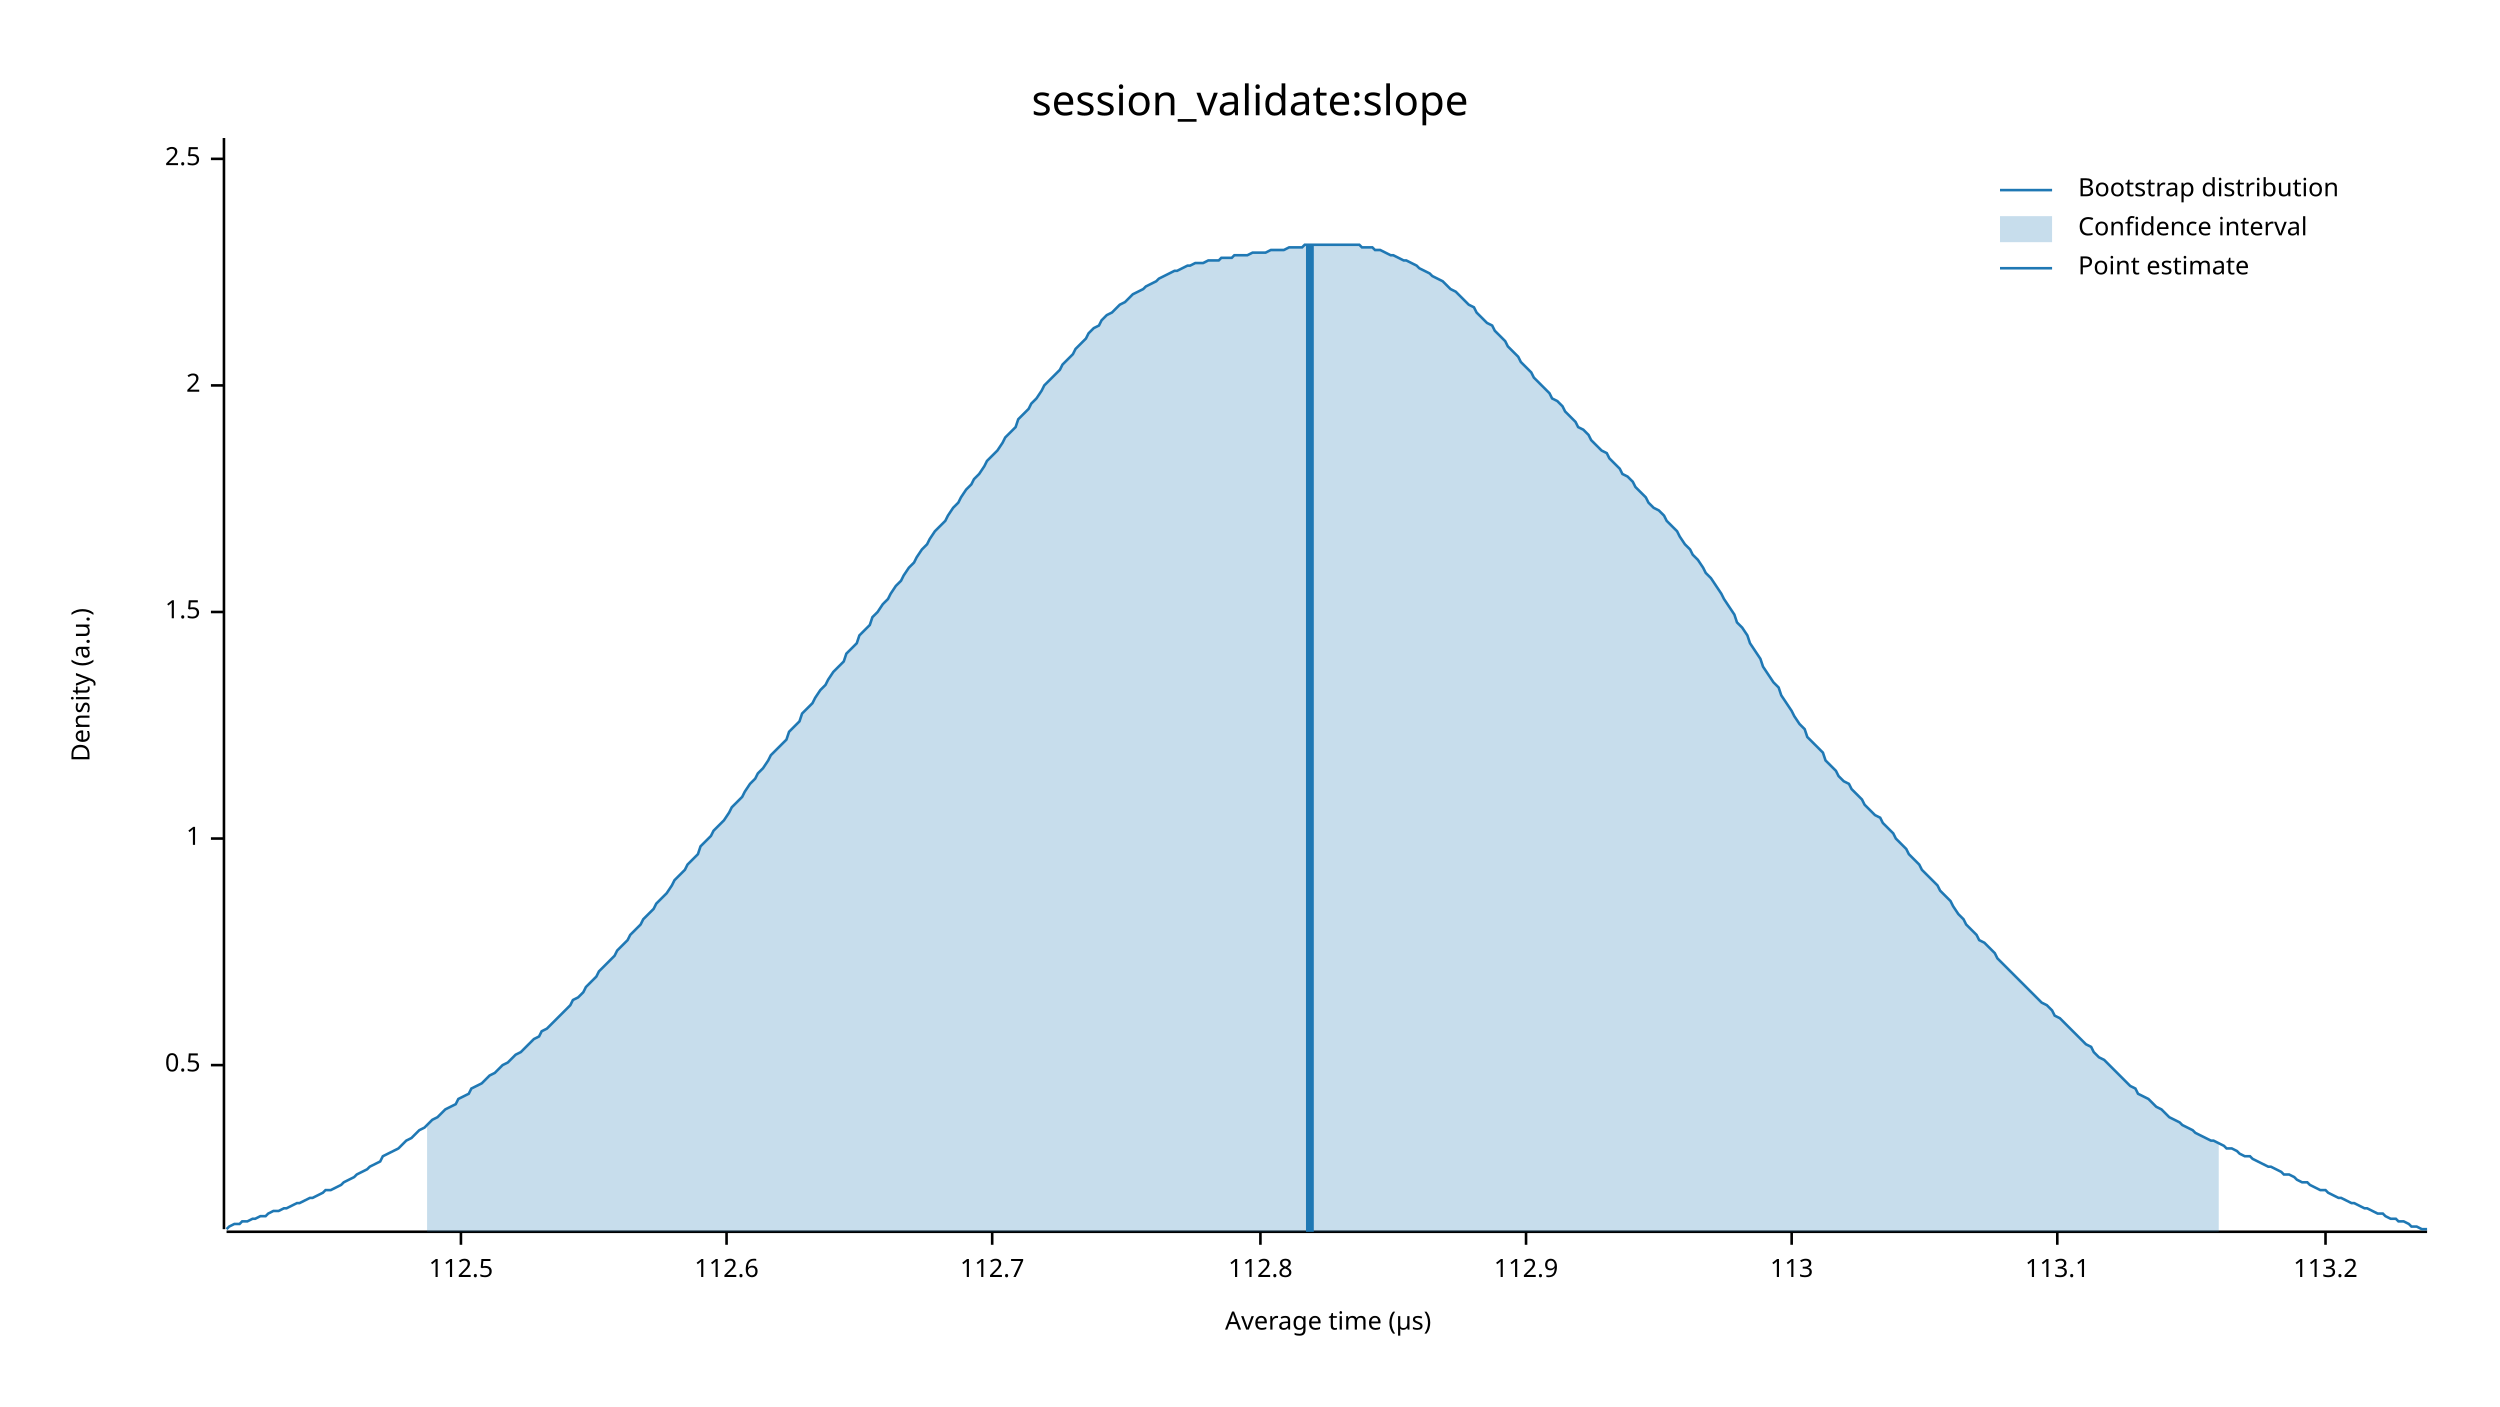
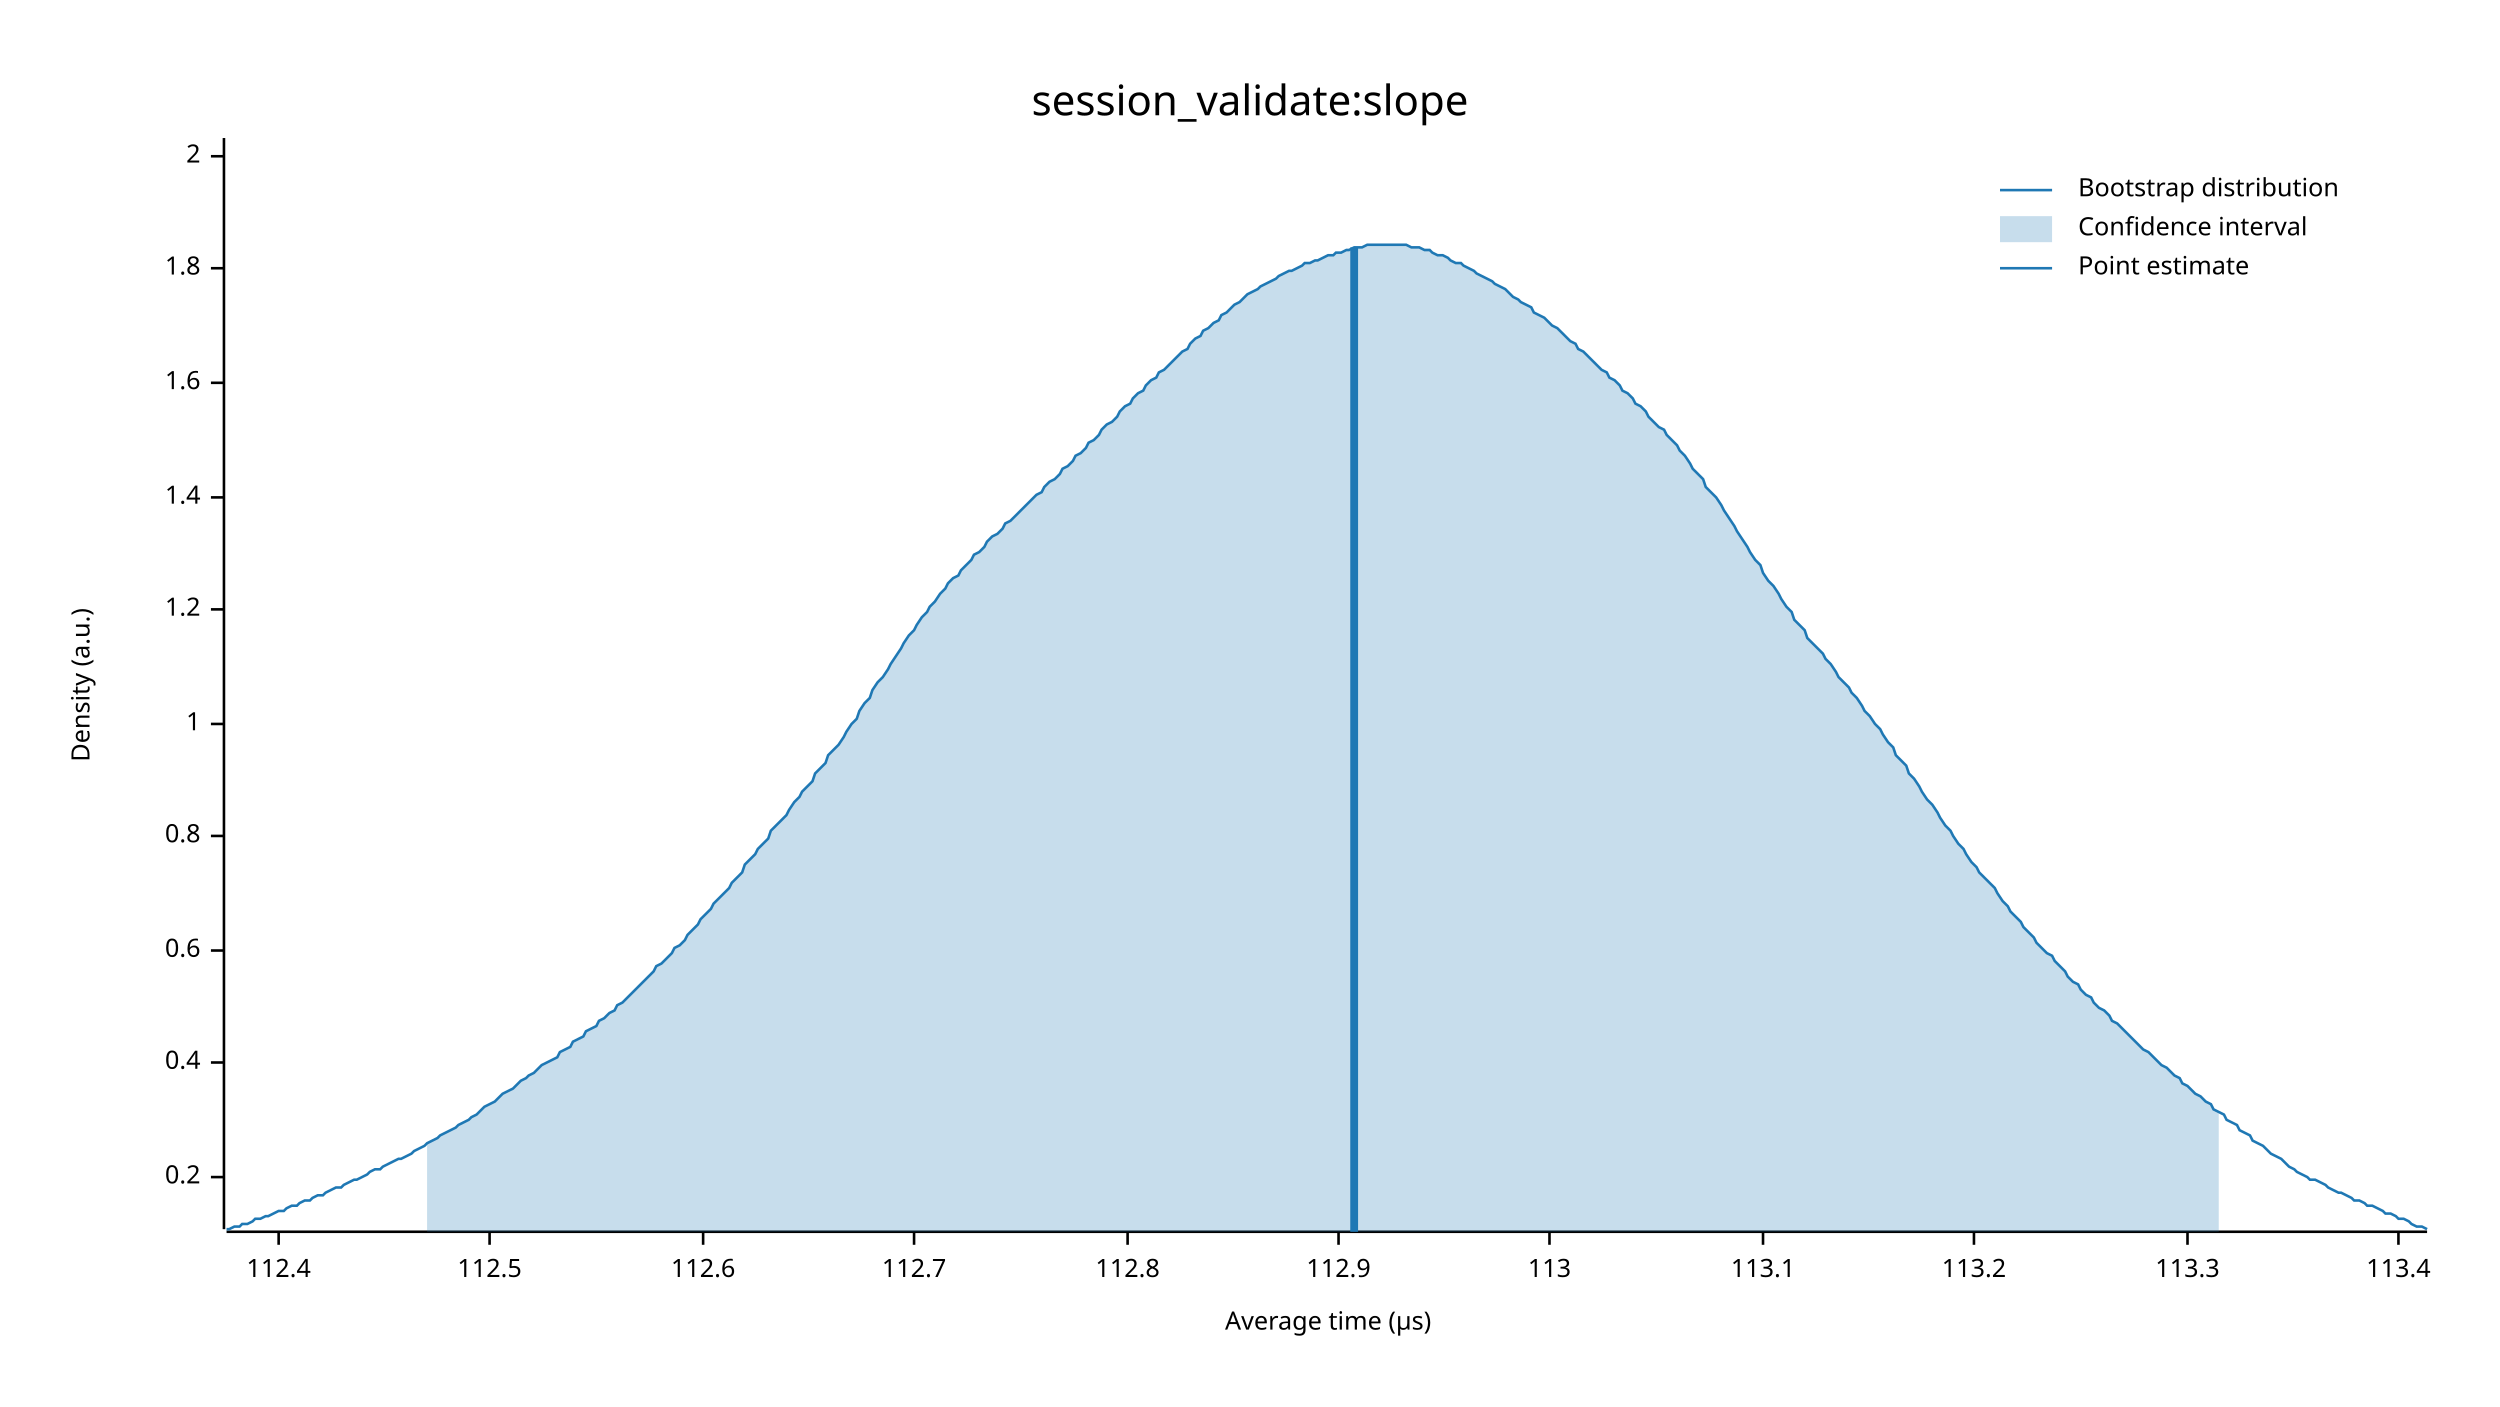
<svg xmlns="http://www.w3.org/2000/svg" width="960" height="540" viewBox="0 0 960 540">
  <text x="480" y="32" dy="0.76em" text-anchor="middle" font-family="sans-serif" font-size="16.129" opacity="1" fill="#000000">
session_validate:slope
</text>
  <text x="27" y="263" dy="0.76em" text-anchor="middle" font-family="sans-serif" font-size="9.677" opacity="1" fill="#000000" transform="rotate(270, 27, 263)">
Density (a.u.)
</text>
  <text x="510" y="513" dy="-0.5ex" text-anchor="middle" font-family="sans-serif" font-size="9.677" opacity="1" fill="#000000">
Average time (µs)
</text>
  <polyline fill="none" opacity="1" stroke="#000000" stroke-width="1" points="86,53 86,472 " />
-   <text x="77" y="409" dy="0.5ex" text-anchor="end" font-family="sans-serif" font-size="9.677" opacity="1" fill="#000000">
- 0.5
+   <text x="77" y="452" dy="0.5ex" text-anchor="end" font-family="sans-serif" font-size="9.677" opacity="1" fill="#000000">
+ 0.2
</text>
-   <polyline fill="none" opacity="1" stroke="#000000" stroke-width="1" points="81,409 86,409 " />
-   <text x="77" y="322" dy="0.5ex" text-anchor="end" font-family="sans-serif" font-size="9.677" opacity="1" fill="#000000">
+   <polyline fill="none" opacity="1" stroke="#000000" stroke-width="1" points="81,452 86,452 " />
+   <text x="77" y="408" dy="0.5ex" text-anchor="end" font-family="sans-serif" font-size="9.677" opacity="1" fill="#000000">
+ 0.4
+ </text>
+   <polyline fill="none" opacity="1" stroke="#000000" stroke-width="1" points="81,408 86,408 " />
+   <text x="77" y="365" dy="0.5ex" text-anchor="end" font-family="sans-serif" font-size="9.677" opacity="1" fill="#000000">
+ 0.6
+ </text>
+   <polyline fill="none" opacity="1" stroke="#000000" stroke-width="1" points="81,365 86,365 " />
+   <text x="77" y="321" dy="0.5ex" text-anchor="end" font-family="sans-serif" font-size="9.677" opacity="1" fill="#000000">
+ 0.8
+ </text>
+   <polyline fill="none" opacity="1" stroke="#000000" stroke-width="1" points="81,321 86,321 " />
+   <text x="77" y="278" dy="0.5ex" text-anchor="end" font-family="sans-serif" font-size="9.677" opacity="1" fill="#000000">
1
</text>
-   <polyline fill="none" opacity="1" stroke="#000000" stroke-width="1" points="81,322 86,322 " />
-   <text x="77" y="235" dy="0.5ex" text-anchor="end" font-family="sans-serif" font-size="9.677" opacity="1" fill="#000000">
- 1.5
+   <polyline fill="none" opacity="1" stroke="#000000" stroke-width="1" points="81,278 86,278 " />
+   <text x="77" y="234" dy="0.5ex" text-anchor="end" font-family="sans-serif" font-size="9.677" opacity="1" fill="#000000">
+ 1.2
</text>
-   <polyline fill="none" opacity="1" stroke="#000000" stroke-width="1" points="81,235 86,235 " />
-   <text x="77" y="148" dy="0.5ex" text-anchor="end" font-family="sans-serif" font-size="9.677" opacity="1" fill="#000000">
+   <polyline fill="none" opacity="1" stroke="#000000" stroke-width="1" points="81,234 86,234 " />
+   <text x="77" y="191" dy="0.5ex" text-anchor="end" font-family="sans-serif" font-size="9.677" opacity="1" fill="#000000">
+ 1.4
+ </text>
+   <polyline fill="none" opacity="1" stroke="#000000" stroke-width="1" points="81,191 86,191 " />
+   <text x="77" y="147" dy="0.5ex" text-anchor="end" font-family="sans-serif" font-size="9.677" opacity="1" fill="#000000">
+ 1.6
+ </text>
+   <polyline fill="none" opacity="1" stroke="#000000" stroke-width="1" points="81,147 86,147 " />
+   <text x="77" y="103" dy="0.5ex" text-anchor="end" font-family="sans-serif" font-size="9.677" opacity="1" fill="#000000">
+ 1.8
+ </text>
+   <polyline fill="none" opacity="1" stroke="#000000" stroke-width="1" points="81,103 86,103 " />
+   <text x="77" y="60" dy="0.5ex" text-anchor="end" font-family="sans-serif" font-size="9.677" opacity="1" fill="#000000">
2
</text>
-   <polyline fill="none" opacity="1" stroke="#000000" stroke-width="1" points="81,148 86,148 " />
-   <text x="77" y="61" dy="0.5ex" text-anchor="end" font-family="sans-serif" font-size="9.677" opacity="1" fill="#000000">
- 2.5
+   <polyline fill="none" opacity="1" stroke="#000000" stroke-width="1" points="81,60 86,60 " />
+   <polyline fill="none" opacity="1" stroke="#000000" stroke-width="1" points="87,473 932,473 " />
+   <text x="107" y="483" dy="0.76em" text-anchor="middle" font-family="sans-serif" font-size="9.677" opacity="1" fill="#000000">
+ 112.4
</text>
-   <polyline fill="none" opacity="1" stroke="#000000" stroke-width="1" points="81,61 86,61 " />
-   <polyline fill="none" opacity="1" stroke="#000000" stroke-width="1" points="87,473 932,473 " />
-   <text x="177" y="483" dy="0.76em" text-anchor="middle" font-family="sans-serif" font-size="9.677" opacity="1" fill="#000000">
+   <polyline fill="none" opacity="1" stroke="#000000" stroke-width="1" points="107,473 107,478 " />
+   <text x="188" y="483" dy="0.76em" text-anchor="middle" font-family="sans-serif" font-size="9.677" opacity="1" fill="#000000">
112.5
</text>
-   <polyline fill="none" opacity="1" stroke="#000000" stroke-width="1" points="177,473 177,478 " />
-   <text x="279" y="483" dy="0.76em" text-anchor="middle" font-family="sans-serif" font-size="9.677" opacity="1" fill="#000000">
+   <polyline fill="none" opacity="1" stroke="#000000" stroke-width="1" points="188,473 188,478 " />
+   <text x="270" y="483" dy="0.76em" text-anchor="middle" font-family="sans-serif" font-size="9.677" opacity="1" fill="#000000">
112.6
</text>
-   <polyline fill="none" opacity="1" stroke="#000000" stroke-width="1" points="279,473 279,478 " />
-   <text x="381" y="483" dy="0.76em" text-anchor="middle" font-family="sans-serif" font-size="9.677" opacity="1" fill="#000000">
+   <polyline fill="none" opacity="1" stroke="#000000" stroke-width="1" points="270,473 270,478 " />
+   <text x="351" y="483" dy="0.76em" text-anchor="middle" font-family="sans-serif" font-size="9.677" opacity="1" fill="#000000">
112.7
</text>
-   <polyline fill="none" opacity="1" stroke="#000000" stroke-width="1" points="381,473 381,478 " />
-   <text x="484" y="483" dy="0.76em" text-anchor="middle" font-family="sans-serif" font-size="9.677" opacity="1" fill="#000000">
+   <polyline fill="none" opacity="1" stroke="#000000" stroke-width="1" points="351,473 351,478 " />
+   <text x="433" y="483" dy="0.76em" text-anchor="middle" font-family="sans-serif" font-size="9.677" opacity="1" fill="#000000">
112.8
</text>
-   <polyline fill="none" opacity="1" stroke="#000000" stroke-width="1" points="484,473 484,478 " />
-   <text x="586" y="483" dy="0.76em" text-anchor="middle" font-family="sans-serif" font-size="9.677" opacity="1" fill="#000000">
+   <polyline fill="none" opacity="1" stroke="#000000" stroke-width="1" points="433,473 433,478 " />
+   <text x="514" y="483" dy="0.76em" text-anchor="middle" font-family="sans-serif" font-size="9.677" opacity="1" fill="#000000">
112.9
</text>
-   <polyline fill="none" opacity="1" stroke="#000000" stroke-width="1" points="586,473 586,478 " />
-   <text x="688" y="483" dy="0.76em" text-anchor="middle" font-family="sans-serif" font-size="9.677" opacity="1" fill="#000000">
+   <polyline fill="none" opacity="1" stroke="#000000" stroke-width="1" points="514,473 514,478 " />
+   <text x="595" y="483" dy="0.76em" text-anchor="middle" font-family="sans-serif" font-size="9.677" opacity="1" fill="#000000">
113
</text>
-   <polyline fill="none" opacity="1" stroke="#000000" stroke-width="1" points="688,473 688,478 " />
-   <text x="790" y="483" dy="0.76em" text-anchor="middle" font-family="sans-serif" font-size="9.677" opacity="1" fill="#000000">
+   <polyline fill="none" opacity="1" stroke="#000000" stroke-width="1" points="595,473 595,478 " />
+   <text x="677" y="483" dy="0.76em" text-anchor="middle" font-family="sans-serif" font-size="9.677" opacity="1" fill="#000000">
113.1
</text>
-   <polyline fill="none" opacity="1" stroke="#000000" stroke-width="1" points="790,473 790,478 " />
-   <text x="893" y="483" dy="0.76em" text-anchor="middle" font-family="sans-serif" font-size="9.677" opacity="1" fill="#000000">
+   <polyline fill="none" opacity="1" stroke="#000000" stroke-width="1" points="677,473 677,478 " />
+   <text x="758" y="483" dy="0.76em" text-anchor="middle" font-family="sans-serif" font-size="9.677" opacity="1" fill="#000000">
113.2
</text>
-   <polyline fill="none" opacity="1" stroke="#000000" stroke-width="1" points="893,473 893,478 " />
-   <polyline fill="none" opacity="1" stroke="#1F78B4" stroke-width="1" points="87,472 88,471 90,470 92,470 93,469 95,469 97,468 98,468 100,467 102,467 103,466 105,465 107,465 109,464 110,464 112,463 114,462 115,462 117,461 119,460 120,460 122,459 124,458 125,457 127,457 129,456 131,455 132,454 134,453 136,452 137,451 139,450 141,449 142,448 144,447 146,446 147,444 149,443 151,442 153,441 154,440 156,438 158,437 159,436 161,434 163,433 164,432 166,430 168,429 169,428 171,426 173,425 175,424 176,422 178,421 180,420 181,418 183,417 185,416 186,415 188,413 190,412 191,411 193,409 195,408 197,406 198,405 200,404 202,402 203,401 205,399 207,398 208,396 210,395 212,393 214,391 215,390 217,388 219,386 220,384 222,383 224,381 225,379 227,377 229,375 230,373 232,371 234,369 236,367 237,365 239,363 241,361 242,359 244,357 246,355 247,353 249,351 251,349 252,347 254,345 256,343 258,340 259,338 261,336 263,334 264,332 266,330 268,328 269,325 271,323 273,321 274,319 276,317 278,315 280,312 281,310 283,308 285,306 286,304 288,301 290,299 291,297 293,295 295,292 296,290 298,288 300,286 302,284 303,281 305,279 307,277 308,274 310,272 312,270 313,268 315,265 317,263 318,261 320,258 322,256 324,254 325,251 327,249 329,247 330,244 332,242 334,240 335,237 337,235 339,232 341,230 342,228 344,225 346,223 347,221 349,218 351,216 352,214 354,211 356,209 357,207 359,204 361,202 363,200 364,198 366,195 368,193 369,191 371,188 373,186 374,184 376,182 378,179 379,177 381,175 383,173 385,170 386,168 388,166 390,164 391,161 393,159 395,157 396,155 398,153 400,150 401,148 403,146 405,144 407,142 408,140 410,138 412,136 413,134 415,132 417,130 418,128 420,126 422,125 423,123 425,121 427,120 429,118 430,117 432,116 434,114 435,113 437,112 439,111 440,110 442,109 444,108 445,107 447,106 449,105 451,104 452,104 454,103 456,102 457,102 459,101 461,101 462,101 464,100 466,100 468,100 469,99 471,99 473,99 474,98 476,98 478,98 479,98 481,97 483,97 484,97 486,97 488,96 490,96 491,96 493,96 495,95 496,95 498,95 500,95 501,94 503,94 505,94 506,94 508,94 510,94 512,94 513,94 515,94 517,94 518,94 520,94 522,94 523,95 525,95 527,95 528,96 530,96 532,97 534,98 535,98 537,99 539,100 540,100 542,101 544,102 545,103 547,104 549,105 550,106 552,107 554,108 556,110 557,111 559,112 561,114 562,115 564,117 566,118 567,120 569,122 571,124 573,125 574,127 576,129 578,131 579,133 581,135 583,137 584,139 586,141 588,143 589,145 591,147 593,149 595,151 596,153 598,154 600,156 601,158 603,160 605,162 606,164 608,165 610,167 611,169 613,171 615,173 617,174 618,176 620,178 622,180 623,182 625,183 627,185 628,187 630,189 632,191 633,193 635,195 637,196 639,198 640,200 642,202 644,204 645,206 647,209 649,211 650,213 652,215 654,218 655,220 657,222 659,225 661,228 662,230 664,233 666,236 667,239 669,241 671,244 672,247 674,250 676,253 677,256 679,259 681,262 683,264 684,267 686,270 688,273 689,275 691,278 693,280 694,283 696,285 698,287 700,289 701,292 703,294 705,296 706,298 708,300 710,301 711,303 713,305 715,307 716,309 718,311 720,313 722,314 723,316 725,318 727,320 728,322 730,324 732,326 733,328 735,330 737,332 738,334 740,336 742,338 744,340 745,342 747,344 749,346 750,348 752,351 754,353 755,355 757,357 759,359 760,361 762,362 764,364 766,366 767,368 769,370 771,372 772,373 774,375 776,377 777,378 779,380 781,382 782,383 784,385 786,386 788,388 789,390 791,391 793,393 794,394 796,396 798,398 799,399 801,401 803,402 804,404 806,406 808,407 810,409 811,410 813,412 815,414 816,415 818,417 820,418 821,420 823,421 825,422 827,424 828,425 830,426 832,428 833,429 835,430 837,431 838,432 840,433 842,434 843,435 845,436 847,437 849,438 850,438 852,439 854,440 855,441 857,441 859,442 860,443 862,444 864,444 865,445 867,446 869,447 871,448 872,448 874,449 876,450 877,451 879,451 881,452 882,453 884,454 886,454 887,455 889,456 891,457 893,457 894,458 896,459 898,460 899,460 901,461 903,462 904,462 906,463 908,464 909,464 911,465 913,466 915,466 916,467 918,468 920,468 921,469 923,469 925,470 926,471 928,471 930,472 932,472 " />
-   <polygon opacity="0.25" fill="#1F78B4" points="164,432 166,430 168,429 169,428 171,426 173,425 175,424 176,422 178,421 180,420 181,418 183,417 185,416 186,415 188,413 190,412 191,411 193,409 195,408 197,406 198,405 200,404 202,402 203,401 205,399 207,398 208,396 210,395 212,393 214,391 215,390 217,388 219,386 220,384 222,383 224,381 225,379 227,377 229,375 230,373 232,371 234,369 236,367 237,365 239,363 241,361 242,359 244,357 246,355 247,353 249,351 251,349 252,347 254,345 256,343 258,340 259,338 261,336 263,334 264,332 266,330 268,328 269,325 271,323 273,321 274,319 276,317 278,315 280,312 281,310 283,308 285,306 286,304 288,301 290,299 291,297 293,295 295,292 296,290 298,288 300,286 302,284 303,281 305,279 307,277 308,274 310,272 312,270 313,268 315,265 317,263 318,261 320,258 322,256 324,254 325,251 327,249 329,247 330,244 332,242 334,240 335,237 337,235 339,232 341,230 342,228 344,225 346,223 347,221 349,218 351,216 352,214 354,211 356,209 357,207 359,204 361,202 363,200 364,198 366,195 368,193 369,191 371,188 373,186 374,184 376,182 378,179 379,177 381,175 383,173 385,170 386,168 388,166 390,164 391,161 393,159 395,157 396,155 398,153 400,150 401,148 403,146 405,144 407,142 408,140 410,138 412,136 413,134 415,132 417,130 418,128 420,126 422,125 423,123 425,121 427,120 429,118 430,117 432,116 434,114 435,113 437,112 439,111 440,110 442,109 444,108 445,107 447,106 449,105 451,104 452,104 454,103 456,102 457,102 459,101 461,101 462,101 464,100 466,100 468,100 469,99 471,99 473,99 474,98 476,98 478,98 479,98 481,97 483,97 484,97 486,97 488,96 490,96 491,96 493,96 495,95 496,95 498,95 500,95 501,94 503,94 505,94 506,94 508,94 510,94 512,94 513,94 515,94 517,94 518,94 520,94 522,94 523,95 525,95 527,95 528,96 530,96 532,97 534,98 535,98 537,99 539,100 540,100 542,101 544,102 545,103 547,104 549,105 550,106 552,107 554,108 556,110 557,111 559,112 561,114 562,115 564,117 566,118 567,120 569,122 571,124 573,125 574,127 576,129 578,131 579,133 581,135 583,137 584,139 586,141 588,143 589,145 591,147 593,149 595,151 596,153 598,154 600,156 601,158 603,160 605,162 606,164 608,165 610,167 611,169 613,171 615,173 617,174 618,176 620,178 622,180 623,182 625,183 627,185 628,187 630,189 632,191 633,193 635,195 637,196 639,198 640,200 642,202 644,204 645,206 647,209 649,211 650,213 652,215 654,218 655,220 657,222 659,225 661,228 662,230 664,233 666,236 667,239 669,241 671,244 672,247 674,250 676,253 677,256 679,259 681,262 683,264 684,267 686,270 688,273 689,275 691,278 693,280 694,283 696,285 698,287 700,289 701,292 703,294 705,296 706,298 708,300 710,301 711,303 713,305 715,307 716,309 718,311 720,313 722,314 723,316 725,318 727,320 728,322 730,324 732,326 733,328 735,330 737,332 738,334 740,336 742,338 744,340 745,342 747,344 749,346 750,348 752,351 754,353 755,355 757,357 759,359 760,361 762,362 764,364 766,366 767,368 769,370 771,372 772,373 774,375 776,377 777,378 779,380 781,382 782,383 784,385 786,386 788,388 789,390 791,391 793,393 794,394 796,396 798,398 799,399 801,401 803,402 804,404 806,406 808,407 810,409 811,410 813,412 815,414 816,415 818,417 820,418 821,420 823,421 825,422 827,424 828,425 830,426 832,428 833,429 835,430 837,431 838,432 840,433 842,434 843,435 845,436 847,437 849,438 850,438 852,439 852,473 164,473 " />
-   <polyline fill="none" opacity="1" stroke="#1F78B4" stroke-width="3" points="503,473 503,94 " />
+   <polyline fill="none" opacity="1" stroke="#000000" stroke-width="1" points="758,473 758,478 " />
+   <text x="840" y="483" dy="0.76em" text-anchor="middle" font-family="sans-serif" font-size="9.677" opacity="1" fill="#000000">
+ 113.3
+ </text>
+   <polyline fill="none" opacity="1" stroke="#000000" stroke-width="1" points="840,473 840,478 " />
+   <text x="921" y="483" dy="0.76em" text-anchor="middle" font-family="sans-serif" font-size="9.677" opacity="1" fill="#000000">
+ 113.4
+ </text>
+   <polyline fill="none" opacity="1" stroke="#000000" stroke-width="1" points="921,473 921,478 " />
+   <polyline fill="none" opacity="1" stroke="#1F78B4" stroke-width="1" points="87,472 88,472 90,471 92,471 93,470 95,470 97,469 98,468 100,468 102,467 103,467 105,466 107,465 109,465 110,464 112,463 114,463 115,462 117,461 119,461 120,460 122,459 124,459 125,458 127,457 129,456 131,456 132,455 134,454 136,453 137,453 139,452 141,451 142,450 144,449 146,449 147,448 149,447 151,446 153,445 154,445 156,444 158,443 159,442 161,441 163,440 164,439 166,438 168,437 169,436 171,435 173,434 175,433 176,432 178,431 180,430 181,429 183,428 185,426 186,425 188,424 190,423 191,422 193,420 195,419 197,418 198,417 200,415 202,414 203,413 205,412 207,410 208,409 210,408 212,407 214,406 215,404 217,403 219,402 220,400 222,399 224,398 225,396 227,395 229,394 230,392 232,391 234,389 236,388 237,386 239,385 241,383 242,382 244,380 246,378 247,377 249,375 251,373 252,371 254,370 256,368 258,366 259,364 261,363 263,361 264,359 266,357 268,355 269,353 271,351 273,349 274,347 276,345 278,343 280,341 281,339 283,337 285,335 286,332 288,330 290,328 291,326 293,324 295,322 296,319 298,317 300,315 302,313 303,311 305,308 307,306 308,304 310,302 312,300 313,297 315,295 317,293 318,290 320,288 322,286 324,283 325,281 327,278 329,276 330,273 332,270 334,268 335,265 337,262 339,260 341,257 342,255 344,252 346,249 347,247 349,244 351,242 352,240 354,237 356,235 357,233 359,231 361,228 363,226 364,224 366,222 368,221 369,219 371,217 373,215 374,213 376,212 378,210 379,208 381,206 383,205 385,203 386,201 388,200 390,198 391,197 393,195 395,193 396,192 398,190 400,189 401,187 403,185 405,184 407,182 408,180 410,179 412,177 413,175 415,174 417,172 418,170 420,169 422,167 423,165 425,163 427,162 429,160 430,158 432,156 434,155 435,153 437,151 439,150 440,148 442,146 444,145 445,143 447,142 449,140 451,138 452,137 454,135 456,134 457,132 459,130 461,129 462,127 464,126 466,124 468,123 469,121 471,120 473,118 474,117 476,116 478,114 479,113 481,112 483,111 484,110 486,109 488,108 490,107 491,106 493,105 495,104 496,104 498,103 500,102 501,101 503,101 505,100 506,100 508,99 510,98 512,98 513,97 515,97 517,96 518,96 520,95 522,95 523,95 525,94 527,94 528,94 530,94 532,94 534,94 535,94 537,94 539,94 540,94 542,95 544,95 545,95 547,96 549,96 550,97 552,98 554,98 556,99 557,100 559,101 561,101 562,102 564,103 566,104 567,105 569,106 571,107 573,108 574,109 576,110 578,111 579,112 581,114 583,115 584,116 586,117 588,118 589,120 591,121 593,122 595,124 596,125 598,126 600,128 601,129 603,131 605,132 606,134 608,135 610,137 611,138 613,140 615,142 617,143 618,145 620,146 622,148 623,150 625,151 627,153 628,155 630,156 632,158 633,160 635,162 637,164 639,165 640,167 642,169 644,171 645,173 647,175 649,178 650,180 652,182 654,184 655,187 657,189 659,191 661,194 662,196 664,199 666,202 667,204 669,207 671,210 672,212 674,215 676,217 677,220 679,223 681,225 683,228 684,230 686,233 688,235 689,238 691,240 693,242 694,245 696,247 698,249 700,251 701,253 703,255 705,258 706,260 708,262 710,264 711,266 713,268 715,271 716,273 718,275 720,278 722,280 723,282 725,285 727,287 728,290 730,292 732,294 733,297 735,299 737,302 738,304 740,307 742,309 744,312 745,314 747,317 749,319 750,321 752,324 754,326 755,328 757,331 759,333 760,335 762,337 764,339 766,341 767,343 769,346 771,348 772,350 774,352 776,354 777,356 779,358 781,360 782,362 784,364 786,366 788,367 789,369 791,371 793,373 794,375 796,377 798,378 799,380 801,382 803,383 804,385 806,387 808,388 810,390 811,392 813,393 815,395 816,396 818,398 820,400 821,401 823,403 825,404 827,406 828,407 830,409 832,410 833,411 835,413 837,414 838,416 840,417 842,419 843,420 845,421 847,423 849,424 850,426 852,427 854,428 855,430 857,431 859,432 860,434 862,435 864,436 865,438 867,439 869,440 871,442 872,443 874,444 876,445 877,446 879,448 881,449 882,450 884,451 886,452 887,453 889,453 891,454 893,455 894,456 896,457 898,458 899,458 901,459 903,460 904,461 906,461 908,462 909,463 911,463 913,464 915,465 916,466 918,466 920,467 921,468 923,468 925,469 926,470 928,471 930,471 932,472 " />
+   <polygon opacity="0.25" fill="#1F78B4" points="164,439 166,438 168,437 169,436 171,435 173,434 175,433 176,432 178,431 180,430 181,429 183,428 185,426 186,425 188,424 190,423 191,422 193,420 195,419 197,418 198,417 200,415 202,414 203,413 205,412 207,410 208,409 210,408 212,407 214,406 215,404 217,403 219,402 220,400 222,399 224,398 225,396 227,395 229,394 230,392 232,391 234,389 236,388 237,386 239,385 241,383 242,382 244,380 246,378 247,377 249,375 251,373 252,371 254,370 256,368 258,366 259,364 261,363 263,361 264,359 266,357 268,355 269,353 271,351 273,349 274,347 276,345 278,343 280,341 281,339 283,337 285,335 286,332 288,330 290,328 291,326 293,324 295,322 296,319 298,317 300,315 302,313 303,311 305,308 307,306 308,304 310,302 312,300 313,297 315,295 317,293 318,290 320,288 322,286 324,283 325,281 327,278 329,276 330,273 332,270 334,268 335,265 337,262 339,260 341,257 342,255 344,252 346,249 347,247 349,244 351,242 352,240 354,237 356,235 357,233 359,231 361,228 363,226 364,224 366,222 368,221 369,219 371,217 373,215 374,213 376,212 378,210 379,208 381,206 383,205 385,203 386,201 388,200 390,198 391,197 393,195 395,193 396,192 398,190 400,189 401,187 403,185 405,184 407,182 408,180 410,179 412,177 413,175 415,174 417,172 418,170 420,169 422,167 423,165 425,163 427,162 429,160 430,158 432,156 434,155 435,153 437,151 439,150 440,148 442,146 444,145 445,143 447,142 449,140 451,138 452,137 454,135 456,134 457,132 459,130 461,129 462,127 464,126 466,124 468,123 469,121 471,120 473,118 474,117 476,116 478,114 479,113 481,112 483,111 484,110 486,109 488,108 490,107 491,106 493,105 495,104 496,104 498,103 500,102 501,101 503,101 505,100 506,100 508,99 510,98 512,98 513,97 515,97 517,96 518,96 520,95 522,95 523,95 525,94 527,94 528,94 530,94 532,94 534,94 535,94 537,94 539,94 540,94 542,95 544,95 545,95 547,96 549,96 550,97 552,98 554,98 556,99 557,100 559,101 561,101 562,102 564,103 566,104 567,105 569,106 571,107 573,108 574,109 576,110 578,111 579,112 581,114 583,115 584,116 586,117 588,118 589,120 591,121 593,122 595,124 596,125 598,126 600,128 601,129 603,131 605,132 606,134 608,135 610,137 611,138 613,140 615,142 617,143 618,145 620,146 622,148 623,150 625,151 627,153 628,155 630,156 632,158 633,160 635,162 637,164 639,165 640,167 642,169 644,171 645,173 647,175 649,178 650,180 652,182 654,184 655,187 657,189 659,191 661,194 662,196 664,199 666,202 667,204 669,207 671,210 672,212 674,215 676,217 677,220 679,223 681,225 683,228 684,230 686,233 688,235 689,238 691,240 693,242 694,245 696,247 698,249 700,251 701,253 703,255 705,258 706,260 708,262 710,264 711,266 713,268 715,271 716,273 718,275 720,278 722,280 723,282 725,285 727,287 728,290 730,292 732,294 733,297 735,299 737,302 738,304 740,307 742,309 744,312 745,314 747,317 749,319 750,321 752,324 754,326 755,328 757,331 759,333 760,335 762,337 764,339 766,341 767,343 769,346 771,348 772,350 774,352 776,354 777,356 779,358 781,360 782,362 784,364 786,366 788,367 789,369 791,371 793,373 794,375 796,377 798,378 799,380 801,382 803,383 804,385 806,387 808,388 810,390 811,392 813,393 815,395 816,396 818,398 820,400 821,401 823,403 825,404 827,406 828,407 830,409 832,410 833,411 835,413 837,414 838,416 840,417 842,419 843,420 845,421 847,423 849,424 850,426 852,427 852,473 164,473 " />
+   <polyline fill="none" opacity="1" stroke="#1F78B4" stroke-width="3" points="520,473 520,95 " />
  <text x="798" y="68" dy="0.76em" text-anchor="start" font-family="sans-serif" font-size="9.677" opacity="1" fill="#000000">
Bootstrap distribution
</text>
  <text x="798" y="83" dy="0.76em" text-anchor="start" font-family="sans-serif" font-size="9.677" opacity="1" fill="#000000">
Confidence interval
</text>
  <text x="798" y="98" dy="0.76em" text-anchor="start" font-family="sans-serif" font-size="9.677" opacity="1" fill="#000000">
Point estimate
</text>
  <polyline fill="none" opacity="1" stroke="#1F78B4" stroke-width="1" points="768,73 788,73 " />
  <rect x="768" y="83" width="20" height="10" opacity="0.25" fill="#1F78B4" stroke="none" />
  <polyline fill="none" opacity="1" stroke="#1F78B4" stroke-width="1" points="768,103 788,103 " />
</svg>
